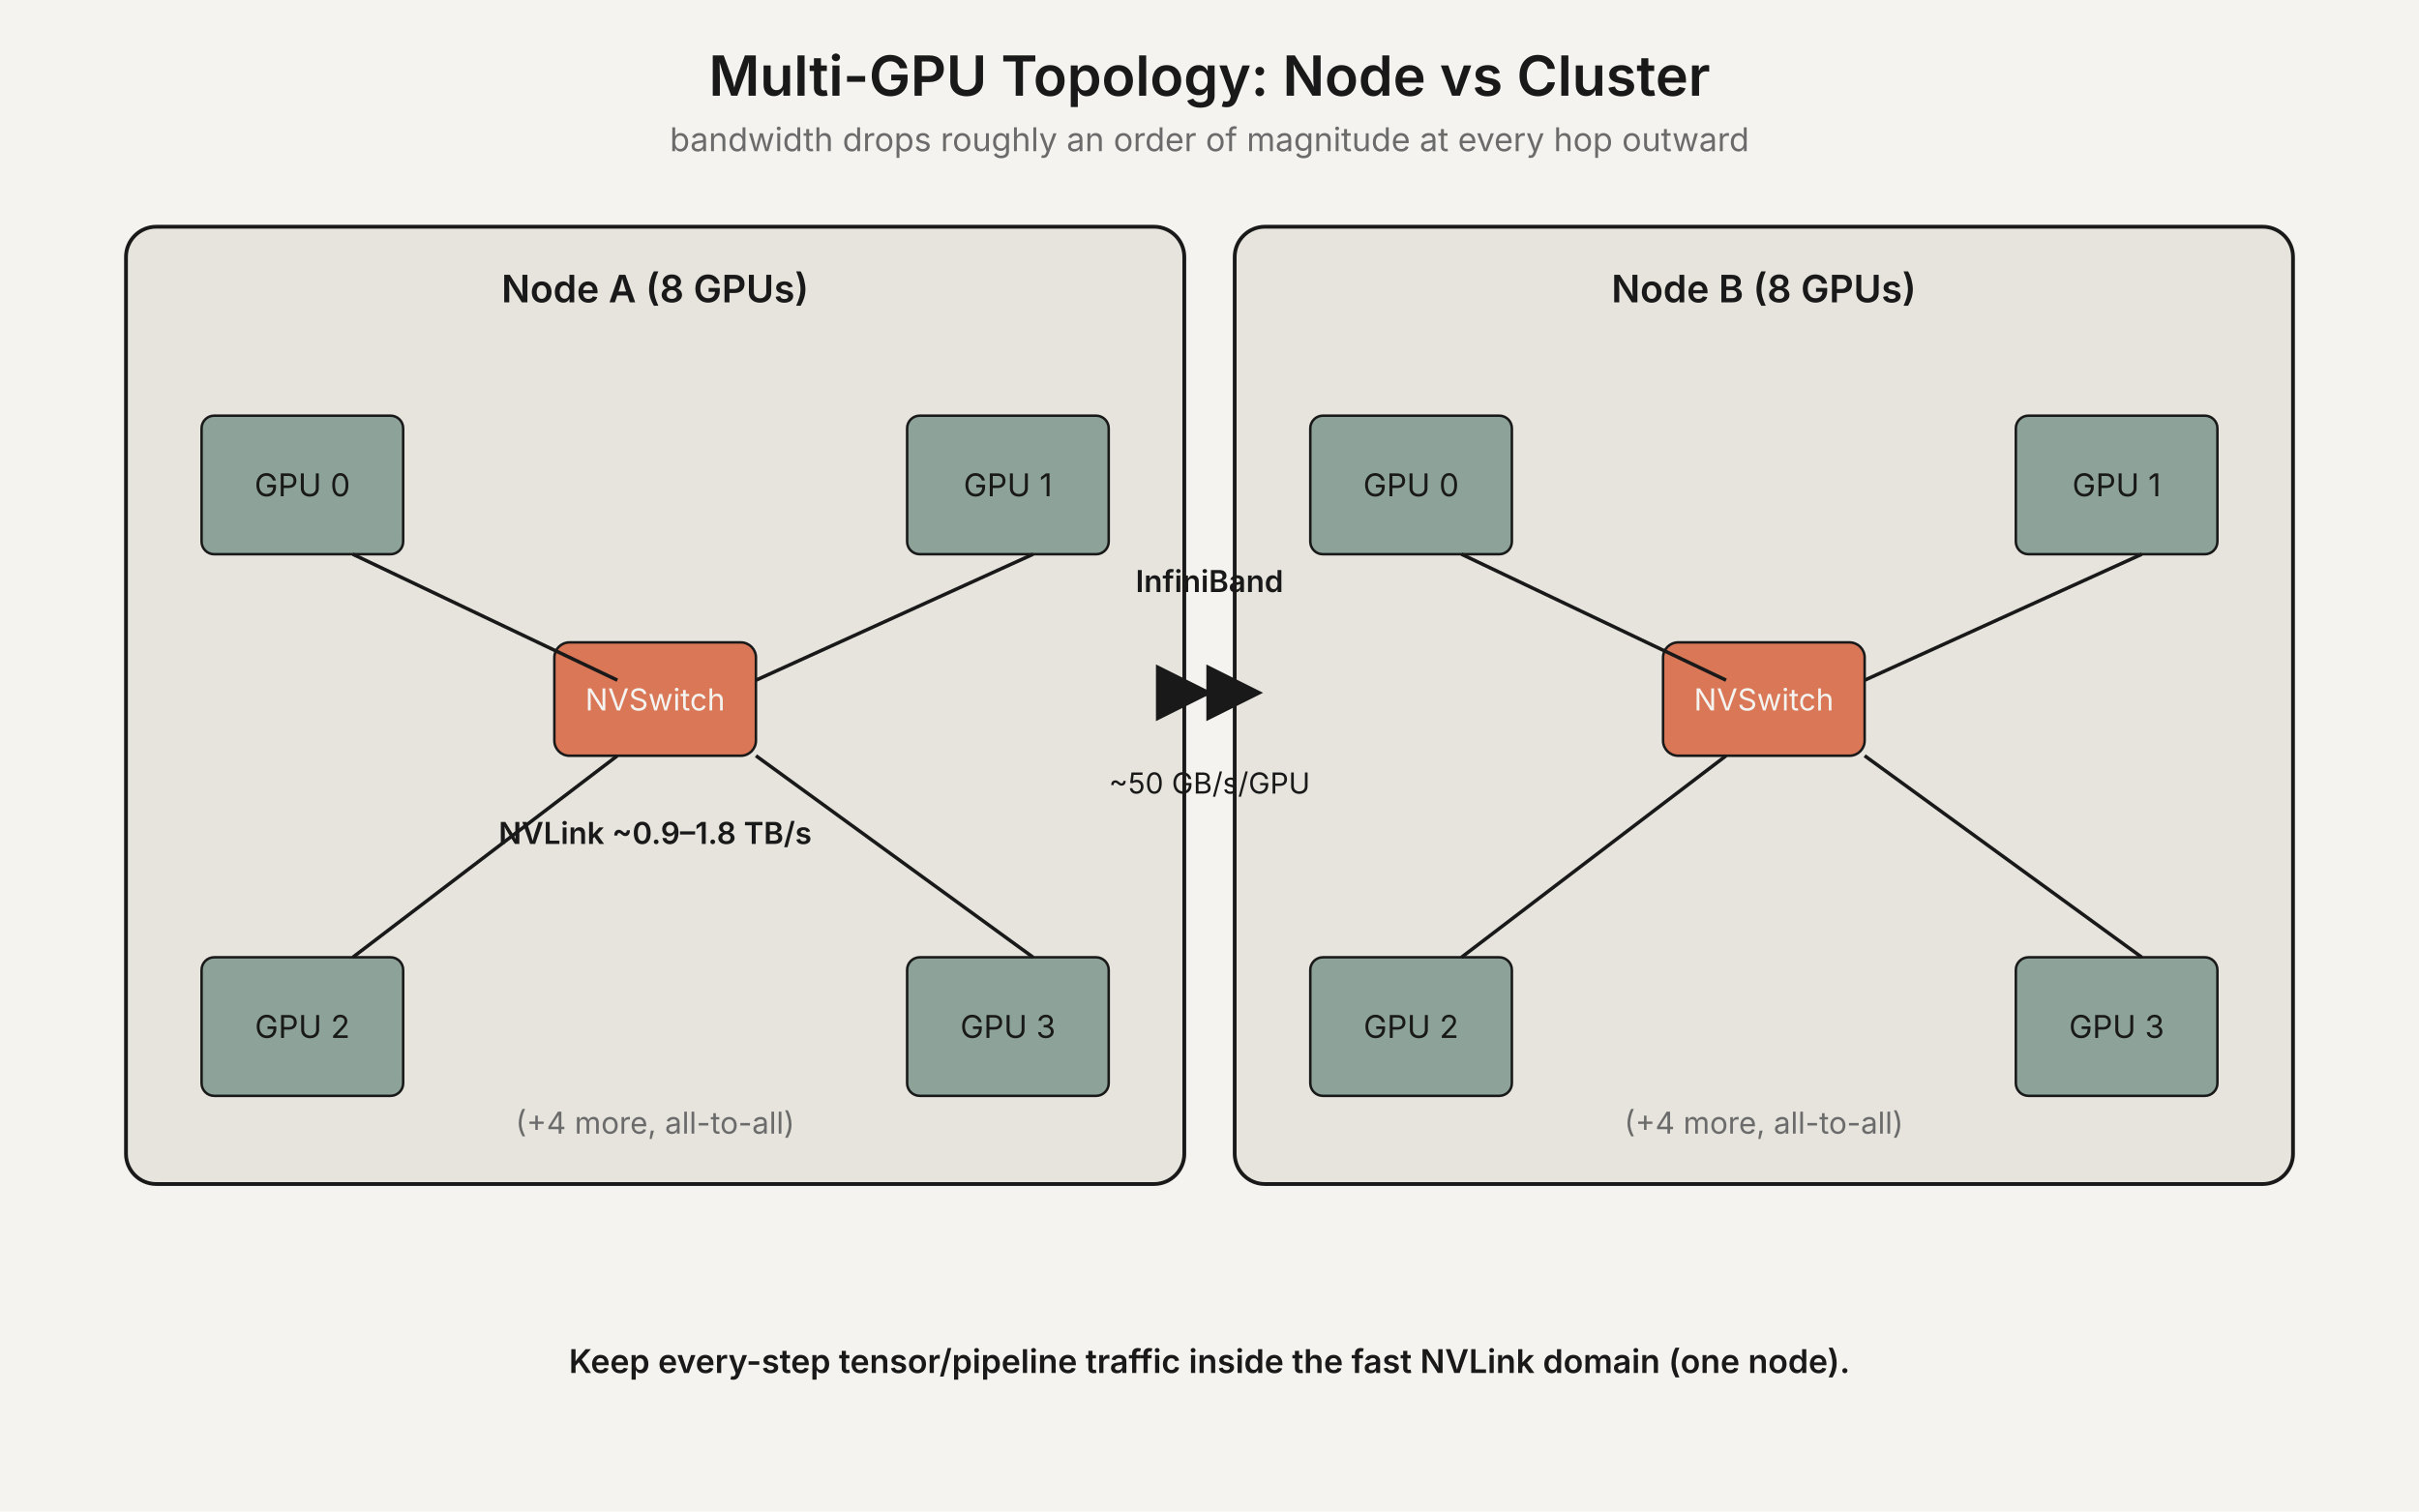
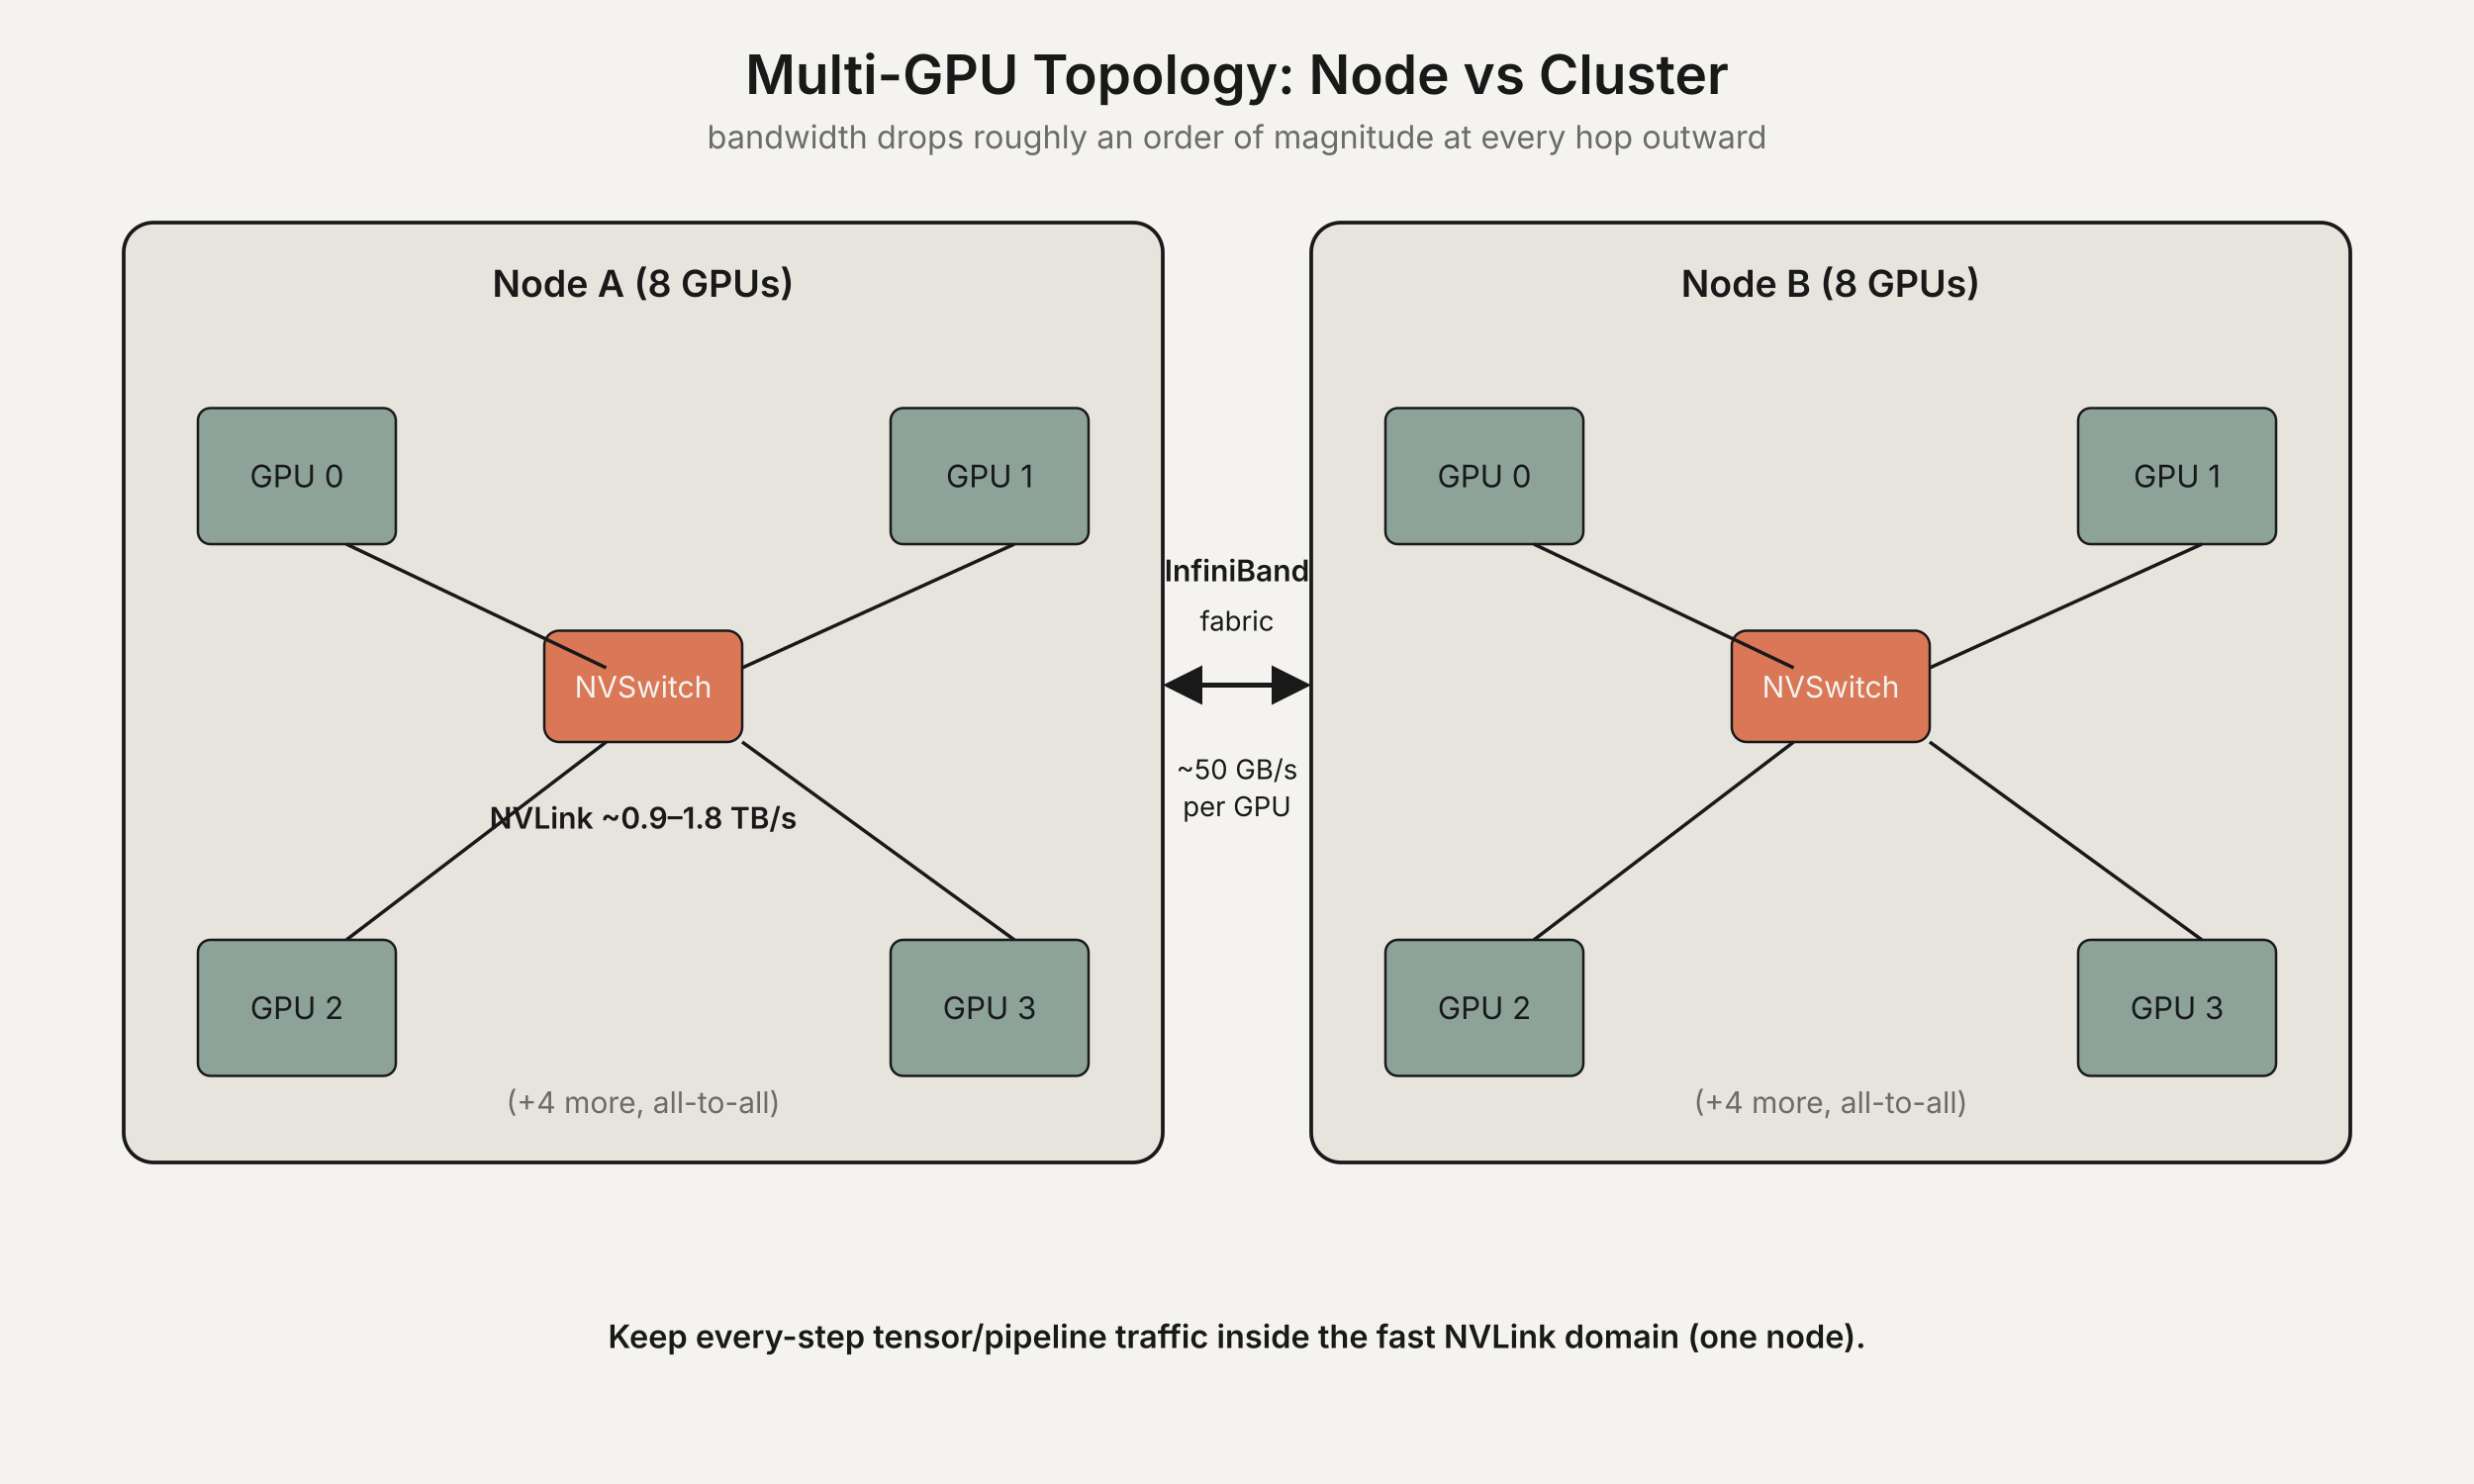
- <svg xmlns="http://www.w3.org/2000/svg" viewBox="0 0 960 600" font-family="Inter, -apple-system, sans-serif">
-   <rect x="0" y="0" width="960" height="600" fill="#F4F3EF" />
-   <text x="480" y="38" text-anchor="middle" font-size="22" font-weight="600" fill="#191919">Multi-GPU Topology: Node vs Cluster</text>
-   <text x="480" y="60" text-anchor="middle" font-size="13" fill="#6B6B6B">bandwidth drops roughly an order of magnitude at every hop outward</text>
+ <svg xmlns="http://www.w3.org/2000/svg" viewBox="0 0 1000 600" font-family="Inter, -apple-system, sans-serif">
+   <rect x="0" y="0" width="1000" height="600" fill="#F4F3EF" />
+   <text x="500" y="38" text-anchor="middle" font-size="22" font-weight="600" fill="#191919">Multi-GPU Topology: Node vs Cluster</text>
+   <text x="500" y="60" text-anchor="middle" font-size="13" fill="#6B6B6B">bandwidth drops roughly an order of magnitude at every hop outward</text>
  <rect x="50" y="90" width="420" height="380" rx="12" fill="#E6E4DD" stroke="#191919" stroke-width="1.5" />
  <text x="260" y="120" text-anchor="middle" font-size="15" font-weight="600" fill="#191919">Node A (8 GPUs)</text>
  <rect x="220" y="255" width="80" height="45" rx="6" fill="#D97757" stroke="#191919" stroke-width="1" />
  <text x="260" y="282" text-anchor="middle" font-size="12" fill="#F4F3EF">NVSwitch</text>
  <rect x="80" y="165" width="80" height="55" rx="5" fill="#8DA399" stroke="#191919" stroke-width="1" />
  <text x="120" y="197" text-anchor="middle" font-size="12.5" fill="#191919">GPU 0</text>
  <rect x="360" y="165" width="80" height="55" rx="5" fill="#8DA399" stroke="#191919" stroke-width="1" />
  <text x="400" y="197" text-anchor="middle" font-size="12.5" fill="#191919">GPU 1</text>
  <rect x="80" y="380" width="80" height="55" rx="5" fill="#8DA399" stroke="#191919" stroke-width="1" />
  <text x="120" y="412" text-anchor="middle" font-size="12.5" fill="#191919">GPU 2</text>
  <rect x="360" y="380" width="80" height="55" rx="5" fill="#8DA399" stroke="#191919" stroke-width="1" />
  <text x="400" y="412" text-anchor="middle" font-size="12.5" fill="#191919">GPU 3</text>
  <text x="260" y="450" text-anchor="middle" font-size="12" fill="#6B6B6B">(+4 more, all-to-all)</text>
  <line x1="245" y1="270" x2="140" y2="220" stroke="#191919" stroke-width="1.4" />
  <line x1="300" y1="270" x2="410" y2="220" stroke="#191919" stroke-width="1.4" />
  <line x1="245" y1="300" x2="140" y2="380" stroke="#191919" stroke-width="1.4" />
  <line x1="300" y1="300" x2="410" y2="380" stroke="#191919" stroke-width="1.4" />
  <text x="260" y="335" text-anchor="middle" font-size="12" fill="#191919" font-weight="600">NVLink ~0.9–1.8 TB/s</text>
-   <rect x="490" y="90" width="420" height="380" rx="12" fill="#E6E4DD" stroke="#191919" stroke-width="1.5" />
-   <text x="700" y="120" text-anchor="middle" font-size="15" font-weight="600" fill="#191919">Node B (8 GPUs)</text>
-   <rect x="660" y="255" width="80" height="45" rx="6" fill="#D97757" stroke="#191919" stroke-width="1" />
-   <text x="700" y="282" text-anchor="middle" font-size="12" fill="#F4F3EF">NVSwitch</text>
-   <rect x="520" y="165" width="80" height="55" rx="5" fill="#8DA399" stroke="#191919" stroke-width="1" />
-   <text x="560" y="197" text-anchor="middle" font-size="12.5" fill="#191919">GPU 0</text>
-   <rect x="800" y="165" width="80" height="55" rx="5" fill="#8DA399" stroke="#191919" stroke-width="1" />
-   <text x="840" y="197" text-anchor="middle" font-size="12.5" fill="#191919">GPU 1</text>
-   <rect x="520" y="380" width="80" height="55" rx="5" fill="#8DA399" stroke="#191919" stroke-width="1" />
-   <text x="560" y="412" text-anchor="middle" font-size="12.5" fill="#191919">GPU 2</text>
-   <rect x="800" y="380" width="80" height="55" rx="5" fill="#8DA399" stroke="#191919" stroke-width="1" />
-   <text x="840" y="412" text-anchor="middle" font-size="12.5" fill="#191919">GPU 3</text>
-   <text x="700" y="450" text-anchor="middle" font-size="12" fill="#6B6B6B">(+4 more, all-to-all)</text>
-   <line x1="685" y1="270" x2="580" y2="220" stroke="#191919" stroke-width="1.4" />
-   <line x1="740" y1="270" x2="850" y2="220" stroke="#191919" stroke-width="1.4" />
-   <line x1="685" y1="300" x2="580" y2="380" stroke="#191919" stroke-width="1.4" />
-   <line x1="740" y1="300" x2="850" y2="380" stroke="#191919" stroke-width="1.4" />
-   <line x1="470" y1="275" x2="490" y2="275" stroke="#191919" stroke-width="2.5" marker-end="url(#arrow2)" marker-start="url(#arrow2)" />
+   <rect x="530" y="90" width="420" height="380" rx="12" fill="#E6E4DD" stroke="#191919" stroke-width="1.5" />
+   <text x="740" y="120" text-anchor="middle" font-size="15" font-weight="600" fill="#191919">Node B (8 GPUs)</text>
+   <rect x="700" y="255" width="80" height="45" rx="6" fill="#D97757" stroke="#191919" stroke-width="1" />
+   <text x="740" y="282" text-anchor="middle" font-size="12" fill="#F4F3EF">NVSwitch</text>
+   <rect x="560" y="165" width="80" height="55" rx="5" fill="#8DA399" stroke="#191919" stroke-width="1" />
+   <text x="600" y="197" text-anchor="middle" font-size="12.5" fill="#191919">GPU 0</text>
+   <rect x="840" y="165" width="80" height="55" rx="5" fill="#8DA399" stroke="#191919" stroke-width="1" />
+   <text x="880" y="197" text-anchor="middle" font-size="12.5" fill="#191919">GPU 1</text>
+   <rect x="560" y="380" width="80" height="55" rx="5" fill="#8DA399" stroke="#191919" stroke-width="1" />
+   <text x="600" y="412" text-anchor="middle" font-size="12.5" fill="#191919">GPU 2</text>
+   <rect x="840" y="380" width="80" height="55" rx="5" fill="#8DA399" stroke="#191919" stroke-width="1" />
+   <text x="880" y="412" text-anchor="middle" font-size="12.5" fill="#191919">GPU 3</text>
+   <text x="740" y="450" text-anchor="middle" font-size="12" fill="#6B6B6B">(+4 more, all-to-all)</text>
+   <line x1="725" y1="270" x2="620" y2="220" stroke="#191919" stroke-width="1.4" />
+   <line x1="780" y1="270" x2="890" y2="220" stroke="#191919" stroke-width="1.4" />
+   <line x1="725" y1="300" x2="620" y2="380" stroke="#191919" stroke-width="1.4" />
+   <line x1="780" y1="300" x2="890" y2="380" stroke="#191919" stroke-width="1.4" />
  <defs>
-     <marker id="arrow2" markerWidth="9" markerHeight="9" refX="4.5" refY="4.5" orient="auto">
-       <path d="M0,0 L9,4.5 L0,9 z" fill="#191919" />
+     <marker id="arrow2" markerWidth="8" markerHeight="8" refX="4" refY="4" orient="auto">
+       <path d="M0,0 L8,4 L0,8 z" fill="#191919" />
+     </marker>
+     <marker id="arrow2rev" markerWidth="8" markerHeight="8" refX="4" refY="4" orient="auto-start-reverse">
+       <path d="M0,0 L8,4 L0,8 z" fill="#191919" />
    </marker>
  </defs>
-   <text x="480" y="235" text-anchor="middle" font-size="12" fill="#191919" font-weight="600">InfiniBand</text>
-   <text x="480" y="315" text-anchor="middle" font-size="11.5" fill="#191919">~50 GB/s/GPU</text>
-   <text x="480" y="545" text-anchor="middle" font-size="13" fill="#191919" font-weight="600">Keep every-step tensor/pipeline traffic inside the fast NVLink domain (one node).</text>
+   <line x1="478" y1="277" x2="522" y2="277" stroke="#191919" stroke-width="2" marker-end="url(#arrow2)" marker-start="url(#arrow2rev)" />
+   <text x="500" y="235" text-anchor="middle" font-size="12" fill="#191919" font-weight="600">InfiniBand</text>
+   <text x="500" y="255" text-anchor="middle" font-size="11" fill="#191919">fabric</text>
+   <text x="500" y="315" text-anchor="middle" font-size="11" fill="#191919">~50 GB/s</text>
+   <text x="500" y="330" text-anchor="middle" font-size="11" fill="#191919">per GPU</text>
+   <text x="500" y="545" text-anchor="middle" font-size="13" fill="#191919" font-weight="600">Keep every-step tensor/pipeline traffic inside the fast NVLink domain (one node).</text>
</svg>
